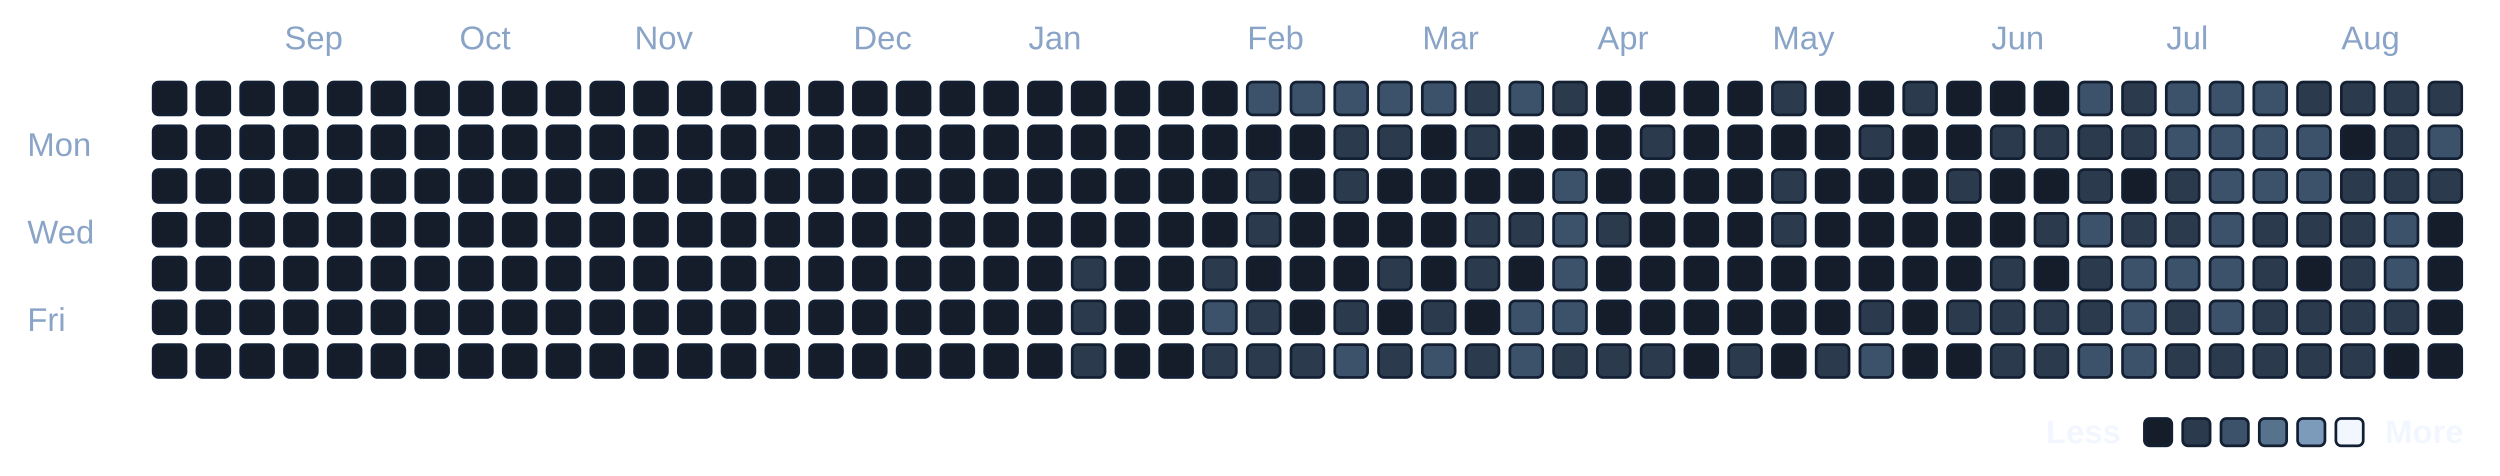
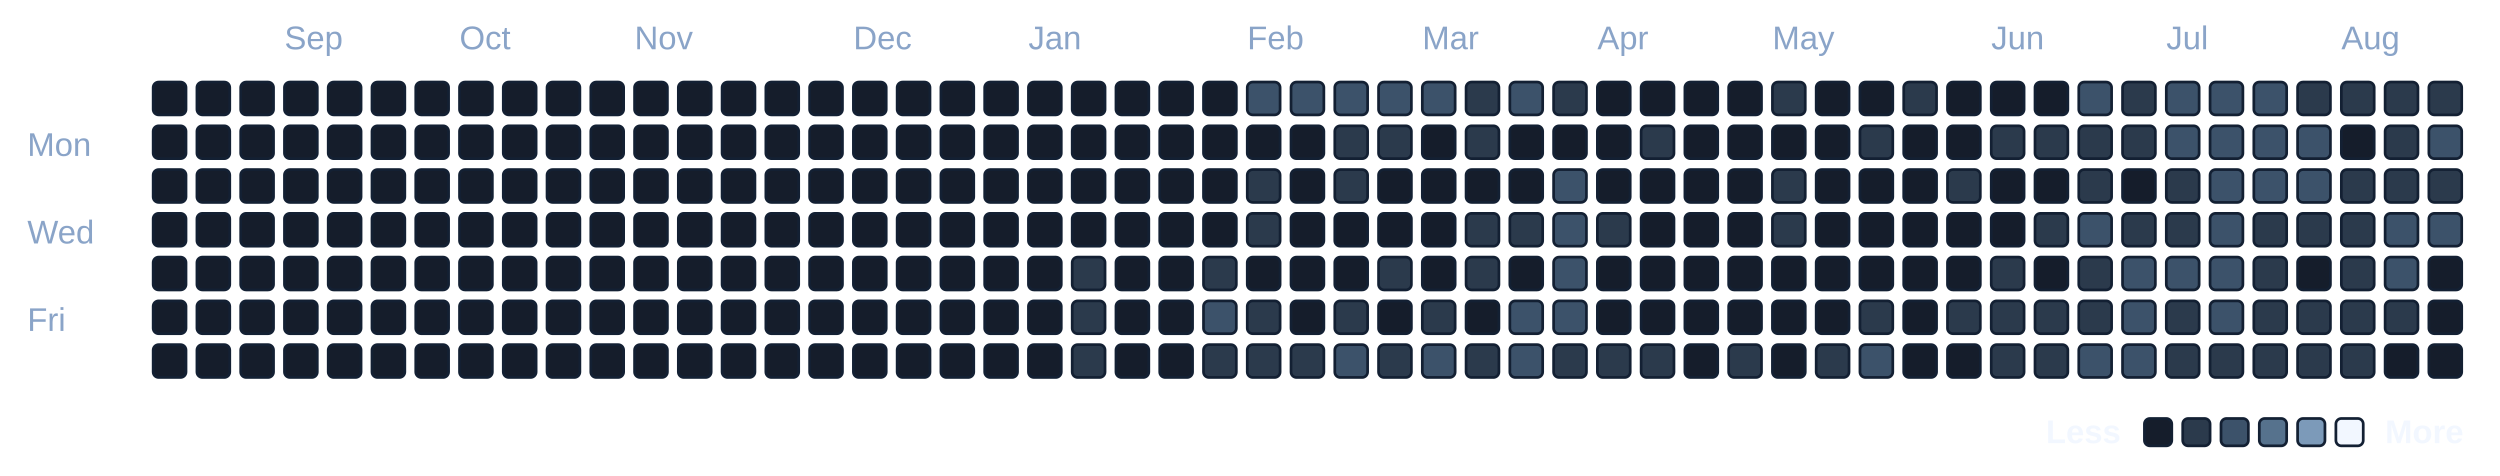
<svg xmlns="http://www.w3.org/2000/svg" baseProfile="tiny" height="174" version="1.2" width="914">
  <defs />
  <text fill="#8AA4C8" font-family="Segoe UI, Arial, sans-serif" font-size="12px" x="104" y="18">Sep</text>
  <text fill="#8AA4C8" font-family="Segoe UI, Arial, sans-serif" font-size="12px" x="168" y="18">Oct</text>
  <text fill="#8AA4C8" font-family="Segoe UI, Arial, sans-serif" font-size="12px" x="232" y="18">Nov</text>
  <text fill="#8AA4C8" font-family="Segoe UI, Arial, sans-serif" font-size="12px" x="312" y="18">Dec</text>
  <text fill="#8AA4C8" font-family="Segoe UI, Arial, sans-serif" font-size="12px" x="376" y="18">Jan</text>
  <text fill="#8AA4C8" font-family="Segoe UI, Arial, sans-serif" font-size="12px" x="456" y="18">Feb</text>
  <text fill="#8AA4C8" font-family="Segoe UI, Arial, sans-serif" font-size="12px" x="520" y="18">Mar</text>
  <text fill="#8AA4C8" font-family="Segoe UI, Arial, sans-serif" font-size="12px" x="584" y="18">Apr</text>
  <text fill="#8AA4C8" font-family="Segoe UI, Arial, sans-serif" font-size="12px" x="648" y="18">May</text>
  <text fill="#8AA4C8" font-family="Segoe UI, Arial, sans-serif" font-size="12px" x="728" y="18">Jun</text>
  <text fill="#8AA4C8" font-family="Segoe UI, Arial, sans-serif" font-size="12px" x="792" y="18">Jul</text>
  <text fill="#8AA4C8" font-family="Segoe UI, Arial, sans-serif" font-size="12px" x="856" y="18">Aug</text>
  <text fill="#8AA4C8" font-family="Segoe UI, Arial, sans-serif" font-size="12px" x="10" y="57">Mon</text>
  <text fill="#8AA4C8" font-family="Segoe UI, Arial, sans-serif" font-size="12px" x="10" y="89">Wed</text>
  <text fill="#8AA4C8" font-family="Segoe UI, Arial, sans-serif" font-size="12px" x="10" y="121">Fri</text>
  <rect fill="#151D2B" height="12" rx="2" ry="2" stroke="#132033" stroke-width="1" width="12" x="56" y="30" />
  <rect fill="#151D2B" height="12" rx="2" ry="2" stroke="#132033" stroke-width="1" width="12" x="56" y="46" />
  <rect fill="#151D2B" height="12" rx="2" ry="2" stroke="#132033" stroke-width="1" width="12" x="56" y="62" />
  <rect fill="#151D2B" height="12" rx="2" ry="2" stroke="#132033" stroke-width="1" width="12" x="56" y="78" />
  <rect fill="#151D2B" height="12" rx="2" ry="2" stroke="#132033" stroke-width="1" width="12" x="56" y="94" />
  <rect fill="#151D2B" height="12" rx="2" ry="2" stroke="#132033" stroke-width="1" width="12" x="56" y="110" />
  <rect fill="#151D2B" height="12" rx="2" ry="2" stroke="#132033" stroke-width="1" width="12" x="56" y="126" />
  <rect fill="#151D2B" height="12" rx="2" ry="2" stroke="#132033" stroke-width="1" width="12" x="72" y="30" />
  <rect fill="#151D2B" height="12" rx="2" ry="2" stroke="#132033" stroke-width="1" width="12" x="72" y="46" />
  <rect fill="#151D2B" height="12" rx="2" ry="2" stroke="#132033" stroke-width="1" width="12" x="72" y="62" />
  <rect fill="#151D2B" height="12" rx="2" ry="2" stroke="#132033" stroke-width="1" width="12" x="72" y="78" />
  <rect fill="#151D2B" height="12" rx="2" ry="2" stroke="#132033" stroke-width="1" width="12" x="72" y="94" />
  <rect fill="#151D2B" height="12" rx="2" ry="2" stroke="#132033" stroke-width="1" width="12" x="72" y="110" />
  <rect fill="#151D2B" height="12" rx="2" ry="2" stroke="#132033" stroke-width="1" width="12" x="72" y="126" />
  <rect fill="#151D2B" height="12" rx="2" ry="2" stroke="#132033" stroke-width="1" width="12" x="88" y="30" />
  <rect fill="#151D2B" height="12" rx="2" ry="2" stroke="#132033" stroke-width="1" width="12" x="88" y="46" />
  <rect fill="#151D2B" height="12" rx="2" ry="2" stroke="#132033" stroke-width="1" width="12" x="88" y="62" />
  <rect fill="#151D2B" height="12" rx="2" ry="2" stroke="#132033" stroke-width="1" width="12" x="88" y="78" />
  <rect fill="#151D2B" height="12" rx="2" ry="2" stroke="#132033" stroke-width="1" width="12" x="88" y="94" />
  <rect fill="#151D2B" height="12" rx="2" ry="2" stroke="#132033" stroke-width="1" width="12" x="88" y="110" />
  <rect fill="#151D2B" height="12" rx="2" ry="2" stroke="#132033" stroke-width="1" width="12" x="88" y="126" />
  <rect fill="#151D2B" height="12" rx="2" ry="2" stroke="#132033" stroke-width="1" width="12" x="104" y="30" />
  <rect fill="#151D2B" height="12" rx="2" ry="2" stroke="#132033" stroke-width="1" width="12" x="104" y="46" />
  <rect fill="#151D2B" height="12" rx="2" ry="2" stroke="#132033" stroke-width="1" width="12" x="104" y="62" />
  <rect fill="#151D2B" height="12" rx="2" ry="2" stroke="#132033" stroke-width="1" width="12" x="104" y="78" />
  <rect fill="#151D2B" height="12" rx="2" ry="2" stroke="#132033" stroke-width="1" width="12" x="104" y="94" />
  <rect fill="#151D2B" height="12" rx="2" ry="2" stroke="#132033" stroke-width="1" width="12" x="104" y="110" />
  <rect fill="#151D2B" height="12" rx="2" ry="2" stroke="#132033" stroke-width="1" width="12" x="104" y="126" />
  <rect fill="#151D2B" height="12" rx="2" ry="2" stroke="#132033" stroke-width="1" width="12" x="120" y="30" />
  <rect fill="#151D2B" height="12" rx="2" ry="2" stroke="#132033" stroke-width="1" width="12" x="120" y="46" />
  <rect fill="#151D2B" height="12" rx="2" ry="2" stroke="#132033" stroke-width="1" width="12" x="120" y="62" />
  <rect fill="#151D2B" height="12" rx="2" ry="2" stroke="#132033" stroke-width="1" width="12" x="120" y="78" />
  <rect fill="#151D2B" height="12" rx="2" ry="2" stroke="#132033" stroke-width="1" width="12" x="120" y="94" />
  <rect fill="#151D2B" height="12" rx="2" ry="2" stroke="#132033" stroke-width="1" width="12" x="120" y="110" />
  <rect fill="#151D2B" height="12" rx="2" ry="2" stroke="#132033" stroke-width="1" width="12" x="120" y="126" />
  <rect fill="#151D2B" height="12" rx="2" ry="2" stroke="#132033" stroke-width="1" width="12" x="136" y="30" />
  <rect fill="#151D2B" height="12" rx="2" ry="2" stroke="#132033" stroke-width="1" width="12" x="136" y="46" />
  <rect fill="#151D2B" height="12" rx="2" ry="2" stroke="#132033" stroke-width="1" width="12" x="136" y="62" />
  <rect fill="#151D2B" height="12" rx="2" ry="2" stroke="#132033" stroke-width="1" width="12" x="136" y="78" />
  <rect fill="#151D2B" height="12" rx="2" ry="2" stroke="#132033" stroke-width="1" width="12" x="136" y="94" />
  <rect fill="#151D2B" height="12" rx="2" ry="2" stroke="#132033" stroke-width="1" width="12" x="136" y="110" />
  <rect fill="#151D2B" height="12" rx="2" ry="2" stroke="#132033" stroke-width="1" width="12" x="136" y="126" />
  <rect fill="#151D2B" height="12" rx="2" ry="2" stroke="#132033" stroke-width="1" width="12" x="152" y="30" />
  <rect fill="#151D2B" height="12" rx="2" ry="2" stroke="#132033" stroke-width="1" width="12" x="152" y="46" />
  <rect fill="#151D2B" height="12" rx="2" ry="2" stroke="#132033" stroke-width="1" width="12" x="152" y="62" />
  <rect fill="#151D2B" height="12" rx="2" ry="2" stroke="#132033" stroke-width="1" width="12" x="152" y="78" />
  <rect fill="#151D2B" height="12" rx="2" ry="2" stroke="#132033" stroke-width="1" width="12" x="152" y="94" />
  <rect fill="#151D2B" height="12" rx="2" ry="2" stroke="#132033" stroke-width="1" width="12" x="152" y="110" />
  <rect fill="#151D2B" height="12" rx="2" ry="2" stroke="#132033" stroke-width="1" width="12" x="152" y="126" />
  <rect fill="#151D2B" height="12" rx="2" ry="2" stroke="#132033" stroke-width="1" width="12" x="168" y="30" />
  <rect fill="#151D2B" height="12" rx="2" ry="2" stroke="#132033" stroke-width="1" width="12" x="168" y="46" />
  <rect fill="#151D2B" height="12" rx="2" ry="2" stroke="#132033" stroke-width="1" width="12" x="168" y="62" />
  <rect fill="#151D2B" height="12" rx="2" ry="2" stroke="#132033" stroke-width="1" width="12" x="168" y="78" />
  <rect fill="#151D2B" height="12" rx="2" ry="2" stroke="#132033" stroke-width="1" width="12" x="168" y="94" />
  <rect fill="#151D2B" height="12" rx="2" ry="2" stroke="#132033" stroke-width="1" width="12" x="168" y="110" />
  <rect fill="#151D2B" height="12" rx="2" ry="2" stroke="#132033" stroke-width="1" width="12" x="168" y="126" />
  <rect fill="#151D2B" height="12" rx="2" ry="2" stroke="#132033" stroke-width="1" width="12" x="184" y="30" />
  <rect fill="#151D2B" height="12" rx="2" ry="2" stroke="#132033" stroke-width="1" width="12" x="184" y="46" />
  <rect fill="#151D2B" height="12" rx="2" ry="2" stroke="#132033" stroke-width="1" width="12" x="184" y="62" />
  <rect fill="#151D2B" height="12" rx="2" ry="2" stroke="#132033" stroke-width="1" width="12" x="184" y="78" />
  <rect fill="#151D2B" height="12" rx="2" ry="2" stroke="#132033" stroke-width="1" width="12" x="184" y="94" />
  <rect fill="#151D2B" height="12" rx="2" ry="2" stroke="#132033" stroke-width="1" width="12" x="184" y="110" />
  <rect fill="#151D2B" height="12" rx="2" ry="2" stroke="#132033" stroke-width="1" width="12" x="184" y="126" />
  <rect fill="#151D2B" height="12" rx="2" ry="2" stroke="#132033" stroke-width="1" width="12" x="200" y="30" />
  <rect fill="#151D2B" height="12" rx="2" ry="2" stroke="#132033" stroke-width="1" width="12" x="200" y="46" />
  <rect fill="#151D2B" height="12" rx="2" ry="2" stroke="#132033" stroke-width="1" width="12" x="200" y="62" />
  <rect fill="#151D2B" height="12" rx="2" ry="2" stroke="#132033" stroke-width="1" width="12" x="200" y="78" />
  <rect fill="#151D2B" height="12" rx="2" ry="2" stroke="#132033" stroke-width="1" width="12" x="200" y="94" />
  <rect fill="#151D2B" height="12" rx="2" ry="2" stroke="#132033" stroke-width="1" width="12" x="200" y="110" />
  <rect fill="#151D2B" height="12" rx="2" ry="2" stroke="#132033" stroke-width="1" width="12" x="200" y="126" />
  <rect fill="#151D2B" height="12" rx="2" ry="2" stroke="#132033" stroke-width="1" width="12" x="216" y="30" />
  <rect fill="#151D2B" height="12" rx="2" ry="2" stroke="#132033" stroke-width="1" width="12" x="216" y="46" />
  <rect fill="#151D2B" height="12" rx="2" ry="2" stroke="#132033" stroke-width="1" width="12" x="216" y="62" />
  <rect fill="#151D2B" height="12" rx="2" ry="2" stroke="#132033" stroke-width="1" width="12" x="216" y="78" />
  <rect fill="#151D2B" height="12" rx="2" ry="2" stroke="#132033" stroke-width="1" width="12" x="216" y="94" />
  <rect fill="#151D2B" height="12" rx="2" ry="2" stroke="#132033" stroke-width="1" width="12" x="216" y="110" />
  <rect fill="#151D2B" height="12" rx="2" ry="2" stroke="#132033" stroke-width="1" width="12" x="216" y="126" />
  <rect fill="#151D2B" height="12" rx="2" ry="2" stroke="#132033" stroke-width="1" width="12" x="232" y="30" />
  <rect fill="#151D2B" height="12" rx="2" ry="2" stroke="#132033" stroke-width="1" width="12" x="232" y="46" />
  <rect fill="#151D2B" height="12" rx="2" ry="2" stroke="#132033" stroke-width="1" width="12" x="232" y="62" />
  <rect fill="#151D2B" height="12" rx="2" ry="2" stroke="#132033" stroke-width="1" width="12" x="232" y="78" />
  <rect fill="#151D2B" height="12" rx="2" ry="2" stroke="#132033" stroke-width="1" width="12" x="232" y="94" />
  <rect fill="#151D2B" height="12" rx="2" ry="2" stroke="#132033" stroke-width="1" width="12" x="232" y="110" />
  <rect fill="#151D2B" height="12" rx="2" ry="2" stroke="#132033" stroke-width="1" width="12" x="232" y="126" />
  <rect fill="#151D2B" height="12" rx="2" ry="2" stroke="#132033" stroke-width="1" width="12" x="248" y="30" />
  <rect fill="#151D2B" height="12" rx="2" ry="2" stroke="#132033" stroke-width="1" width="12" x="248" y="46" />
  <rect fill="#151D2B" height="12" rx="2" ry="2" stroke="#132033" stroke-width="1" width="12" x="248" y="62" />
  <rect fill="#151D2B" height="12" rx="2" ry="2" stroke="#132033" stroke-width="1" width="12" x="248" y="78" />
  <rect fill="#151D2B" height="12" rx="2" ry="2" stroke="#132033" stroke-width="1" width="12" x="248" y="94" />
  <rect fill="#151D2B" height="12" rx="2" ry="2" stroke="#132033" stroke-width="1" width="12" x="248" y="110" />
  <rect fill="#151D2B" height="12" rx="2" ry="2" stroke="#132033" stroke-width="1" width="12" x="248" y="126" />
  <rect fill="#151D2B" height="12" rx="2" ry="2" stroke="#132033" stroke-width="1" width="12" x="264" y="30" />
  <rect fill="#151D2B" height="12" rx="2" ry="2" stroke="#132033" stroke-width="1" width="12" x="264" y="46" />
  <rect fill="#151D2B" height="12" rx="2" ry="2" stroke="#132033" stroke-width="1" width="12" x="264" y="62" />
  <rect fill="#151D2B" height="12" rx="2" ry="2" stroke="#132033" stroke-width="1" width="12" x="264" y="78" />
  <rect fill="#151D2B" height="12" rx="2" ry="2" stroke="#132033" stroke-width="1" width="12" x="264" y="94" />
  <rect fill="#151D2B" height="12" rx="2" ry="2" stroke="#132033" stroke-width="1" width="12" x="264" y="110" />
  <rect fill="#151D2B" height="12" rx="2" ry="2" stroke="#132033" stroke-width="1" width="12" x="264" y="126" />
  <rect fill="#151D2B" height="12" rx="2" ry="2" stroke="#132033" stroke-width="1" width="12" x="280" y="30" />
  <rect fill="#151D2B" height="12" rx="2" ry="2" stroke="#132033" stroke-width="1" width="12" x="280" y="46" />
  <rect fill="#151D2B" height="12" rx="2" ry="2" stroke="#132033" stroke-width="1" width="12" x="280" y="62" />
  <rect fill="#151D2B" height="12" rx="2" ry="2" stroke="#132033" stroke-width="1" width="12" x="280" y="78" />
  <rect fill="#151D2B" height="12" rx="2" ry="2" stroke="#132033" stroke-width="1" width="12" x="280" y="94" />
  <rect fill="#151D2B" height="12" rx="2" ry="2" stroke="#132033" stroke-width="1" width="12" x="280" y="110" />
  <rect fill="#151D2B" height="12" rx="2" ry="2" stroke="#132033" stroke-width="1" width="12" x="280" y="126" />
  <rect fill="#151D2B" height="12" rx="2" ry="2" stroke="#132033" stroke-width="1" width="12" x="296" y="30" />
  <rect fill="#151D2B" height="12" rx="2" ry="2" stroke="#132033" stroke-width="1" width="12" x="296" y="46" />
  <rect fill="#151D2B" height="12" rx="2" ry="2" stroke="#132033" stroke-width="1" width="12" x="296" y="62" />
  <rect fill="#151D2B" height="12" rx="2" ry="2" stroke="#132033" stroke-width="1" width="12" x="296" y="78" />
  <rect fill="#151D2B" height="12" rx="2" ry="2" stroke="#132033" stroke-width="1" width="12" x="296" y="94" />
  <rect fill="#151D2B" height="12" rx="2" ry="2" stroke="#132033" stroke-width="1" width="12" x="296" y="110" />
  <rect fill="#151D2B" height="12" rx="2" ry="2" stroke="#132033" stroke-width="1" width="12" x="296" y="126" />
  <rect fill="#151D2B" height="12" rx="2" ry="2" stroke="#132033" stroke-width="1" width="12" x="312" y="30" />
  <rect fill="#151D2B" height="12" rx="2" ry="2" stroke="#132033" stroke-width="1" width="12" x="312" y="46" />
  <rect fill="#151D2B" height="12" rx="2" ry="2" stroke="#132033" stroke-width="1" width="12" x="312" y="62" />
  <rect fill="#151D2B" height="12" rx="2" ry="2" stroke="#132033" stroke-width="1" width="12" x="312" y="78" />
  <rect fill="#151D2B" height="12" rx="2" ry="2" stroke="#132033" stroke-width="1" width="12" x="312" y="94" />
  <rect fill="#151D2B" height="12" rx="2" ry="2" stroke="#132033" stroke-width="1" width="12" x="312" y="110" />
  <rect fill="#151D2B" height="12" rx="2" ry="2" stroke="#132033" stroke-width="1" width="12" x="312" y="126" />
  <rect fill="#151D2B" height="12" rx="2" ry="2" stroke="#132033" stroke-width="1" width="12" x="328" y="30" />
  <rect fill="#151D2B" height="12" rx="2" ry="2" stroke="#132033" stroke-width="1" width="12" x="328" y="46" />
  <rect fill="#151D2B" height="12" rx="2" ry="2" stroke="#132033" stroke-width="1" width="12" x="328" y="62" />
  <rect fill="#151D2B" height="12" rx="2" ry="2" stroke="#132033" stroke-width="1" width="12" x="328" y="78" />
  <rect fill="#151D2B" height="12" rx="2" ry="2" stroke="#132033" stroke-width="1" width="12" x="328" y="94" />
  <rect fill="#151D2B" height="12" rx="2" ry="2" stroke="#132033" stroke-width="1" width="12" x="328" y="110" />
  <rect fill="#151D2B" height="12" rx="2" ry="2" stroke="#132033" stroke-width="1" width="12" x="328" y="126" />
  <rect fill="#151D2B" height="12" rx="2" ry="2" stroke="#132033" stroke-width="1" width="12" x="344" y="30" />
  <rect fill="#151D2B" height="12" rx="2" ry="2" stroke="#132033" stroke-width="1" width="12" x="344" y="46" />
  <rect fill="#151D2B" height="12" rx="2" ry="2" stroke="#132033" stroke-width="1" width="12" x="344" y="62" />
  <rect fill="#151D2B" height="12" rx="2" ry="2" stroke="#132033" stroke-width="1" width="12" x="344" y="78" />
  <rect fill="#151D2B" height="12" rx="2" ry="2" stroke="#132033" stroke-width="1" width="12" x="344" y="94" />
  <rect fill="#151D2B" height="12" rx="2" ry="2" stroke="#132033" stroke-width="1" width="12" x="344" y="110" />
  <rect fill="#151D2B" height="12" rx="2" ry="2" stroke="#132033" stroke-width="1" width="12" x="344" y="126" />
  <rect fill="#151D2B" height="12" rx="2" ry="2" stroke="#132033" stroke-width="1" width="12" x="360" y="30" />
  <rect fill="#151D2B" height="12" rx="2" ry="2" stroke="#132033" stroke-width="1" width="12" x="360" y="46" />
  <rect fill="#151D2B" height="12" rx="2" ry="2" stroke="#132033" stroke-width="1" width="12" x="360" y="62" />
  <rect fill="#151D2B" height="12" rx="2" ry="2" stroke="#132033" stroke-width="1" width="12" x="360" y="78" />
  <rect fill="#151D2B" height="12" rx="2" ry="2" stroke="#132033" stroke-width="1" width="12" x="360" y="94" />
  <rect fill="#151D2B" height="12" rx="2" ry="2" stroke="#132033" stroke-width="1" width="12" x="360" y="110" />
  <rect fill="#151D2B" height="12" rx="2" ry="2" stroke="#132033" stroke-width="1" width="12" x="360" y="126" />
  <rect fill="#151D2B" height="12" rx="2" ry="2" stroke="#132033" stroke-width="1" width="12" x="376" y="30" />
  <rect fill="#151D2B" height="12" rx="2" ry="2" stroke="#132033" stroke-width="1" width="12" x="376" y="46" />
  <rect fill="#151D2B" height="12" rx="2" ry="2" stroke="#132033" stroke-width="1" width="12" x="376" y="62" />
  <rect fill="#151D2B" height="12" rx="2" ry="2" stroke="#132033" stroke-width="1" width="12" x="376" y="78" />
  <rect fill="#151D2B" height="12" rx="2" ry="2" stroke="#132033" stroke-width="1" width="12" x="376" y="94" />
  <rect fill="#151D2B" height="12" rx="2" ry="2" stroke="#132033" stroke-width="1" width="12" x="376" y="110" />
  <rect fill="#151D2B" height="12" rx="2" ry="2" stroke="#132033" stroke-width="1" width="12" x="376" y="126" />
  <rect fill="#151D2B" height="12" rx="2" ry="2" stroke="#132033" stroke-width="1" width="12" x="392" y="30" />
  <rect fill="#151D2B" height="12" rx="2" ry="2" stroke="#132033" stroke-width="1" width="12" x="392" y="46" />
  <rect fill="#151D2B" height="12" rx="2" ry="2" stroke="#132033" stroke-width="1" width="12" x="392" y="62" />
  <rect fill="#151D2B" height="12" rx="2" ry="2" stroke="#132033" stroke-width="1" width="12" x="392" y="78" />
  <rect fill="#2B3A4C" height="12" rx="2" ry="2" stroke="#132033" stroke-width="1" width="12" x="392" y="94" />
  <rect fill="#2B3A4C" height="12" rx="2" ry="2" stroke="#132033" stroke-width="1" width="12" x="392" y="110" />
  <rect fill="#2B3A4C" height="12" rx="2" ry="2" stroke="#132033" stroke-width="1" width="12" x="392" y="126" />
  <rect fill="#151D2B" height="12" rx="2" ry="2" stroke="#132033" stroke-width="1" width="12" x="408" y="30" />
  <rect fill="#151D2B" height="12" rx="2" ry="2" stroke="#132033" stroke-width="1" width="12" x="408" y="46" />
  <rect fill="#151D2B" height="12" rx="2" ry="2" stroke="#132033" stroke-width="1" width="12" x="408" y="62" />
  <rect fill="#151D2B" height="12" rx="2" ry="2" stroke="#132033" stroke-width="1" width="12" x="408" y="78" />
  <rect fill="#151D2B" height="12" rx="2" ry="2" stroke="#132033" stroke-width="1" width="12" x="408" y="94" />
  <rect fill="#151D2B" height="12" rx="2" ry="2" stroke="#132033" stroke-width="1" width="12" x="408" y="110" />
  <rect fill="#151D2B" height="12" rx="2" ry="2" stroke="#132033" stroke-width="1" width="12" x="408" y="126" />
  <rect fill="#151D2B" height="12" rx="2" ry="2" stroke="#132033" stroke-width="1" width="12" x="424" y="30" />
  <rect fill="#151D2B" height="12" rx="2" ry="2" stroke="#132033" stroke-width="1" width="12" x="424" y="46" />
  <rect fill="#151D2B" height="12" rx="2" ry="2" stroke="#132033" stroke-width="1" width="12" x="424" y="62" />
  <rect fill="#151D2B" height="12" rx="2" ry="2" stroke="#132033" stroke-width="1" width="12" x="424" y="78" />
  <rect fill="#151D2B" height="12" rx="2" ry="2" stroke="#132033" stroke-width="1" width="12" x="424" y="94" />
  <rect fill="#151D2B" height="12" rx="2" ry="2" stroke="#132033" stroke-width="1" width="12" x="424" y="110" />
  <rect fill="#151D2B" height="12" rx="2" ry="2" stroke="#132033" stroke-width="1" width="12" x="424" y="126" />
  <rect fill="#151D2B" height="12" rx="2" ry="2" stroke="#132033" stroke-width="1" width="12" x="440" y="30" />
  <rect fill="#151D2B" height="12" rx="2" ry="2" stroke="#132033" stroke-width="1" width="12" x="440" y="46" />
  <rect fill="#151D2B" height="12" rx="2" ry="2" stroke="#132033" stroke-width="1" width="12" x="440" y="62" />
  <rect fill="#151D2B" height="12" rx="2" ry="2" stroke="#132033" stroke-width="1" width="12" x="440" y="78" />
  <rect fill="#2B3A4C" height="12" rx="2" ry="2" stroke="#132033" stroke-width="1" width="12" x="440" y="94" />
  <rect fill="#3C526A" height="12" rx="2" ry="2" stroke="#132033" stroke-width="1" width="12" x="440" y="110" />
  <rect fill="#2B3A4C" height="12" rx="2" ry="2" stroke="#132033" stroke-width="1" width="12" x="440" y="126" />
  <rect fill="#3C526A" height="12" rx="2" ry="2" stroke="#132033" stroke-width="1" width="12" x="456" y="30" />
  <rect fill="#151D2B" height="12" rx="2" ry="2" stroke="#132033" stroke-width="1" width="12" x="456" y="46" />
  <rect fill="#2B3A4C" height="12" rx="2" ry="2" stroke="#132033" stroke-width="1" width="12" x="456" y="62" />
  <rect fill="#2B3A4C" height="12" rx="2" ry="2" stroke="#132033" stroke-width="1" width="12" x="456" y="78" />
  <rect fill="#151D2B" height="12" rx="2" ry="2" stroke="#132033" stroke-width="1" width="12" x="456" y="94" />
  <rect fill="#2B3A4C" height="12" rx="2" ry="2" stroke="#132033" stroke-width="1" width="12" x="456" y="110" />
  <rect fill="#2B3A4C" height="12" rx="2" ry="2" stroke="#132033" stroke-width="1" width="12" x="456" y="126" />
  <rect fill="#3C526A" height="12" rx="2" ry="2" stroke="#132033" stroke-width="1" width="12" x="472" y="30" />
  <rect fill="#151D2B" height="12" rx="2" ry="2" stroke="#132033" stroke-width="1" width="12" x="472" y="46" />
  <rect fill="#151D2B" height="12" rx="2" ry="2" stroke="#132033" stroke-width="1" width="12" x="472" y="62" />
  <rect fill="#151D2B" height="12" rx="2" ry="2" stroke="#132033" stroke-width="1" width="12" x="472" y="78" />
  <rect fill="#151D2B" height="12" rx="2" ry="2" stroke="#132033" stroke-width="1" width="12" x="472" y="94" />
  <rect fill="#151D2B" height="12" rx="2" ry="2" stroke="#132033" stroke-width="1" width="12" x="472" y="110" />
  <rect fill="#2B3A4C" height="12" rx="2" ry="2" stroke="#132033" stroke-width="1" width="12" x="472" y="126" />
  <rect fill="#3C526A" height="12" rx="2" ry="2" stroke="#132033" stroke-width="1" width="12" x="488" y="30" />
  <rect fill="#2B3A4C" height="12" rx="2" ry="2" stroke="#132033" stroke-width="1" width="12" x="488" y="46" />
  <rect fill="#2B3A4C" height="12" rx="2" ry="2" stroke="#132033" stroke-width="1" width="12" x="488" y="62" />
  <rect fill="#151D2B" height="12" rx="2" ry="2" stroke="#132033" stroke-width="1" width="12" x="488" y="78" />
  <rect fill="#151D2B" height="12" rx="2" ry="2" stroke="#132033" stroke-width="1" width="12" x="488" y="94" />
  <rect fill="#2B3A4C" height="12" rx="2" ry="2" stroke="#132033" stroke-width="1" width="12" x="488" y="110" />
  <rect fill="#3C526A" height="12" rx="2" ry="2" stroke="#132033" stroke-width="1" width="12" x="488" y="126" />
  <rect fill="#3C526A" height="12" rx="2" ry="2" stroke="#132033" stroke-width="1" width="12" x="504" y="30" />
  <rect fill="#2B3A4C" height="12" rx="2" ry="2" stroke="#132033" stroke-width="1" width="12" x="504" y="46" />
  <rect fill="#151D2B" height="12" rx="2" ry="2" stroke="#132033" stroke-width="1" width="12" x="504" y="62" />
  <rect fill="#151D2B" height="12" rx="2" ry="2" stroke="#132033" stroke-width="1" width="12" x="504" y="78" />
  <rect fill="#2B3A4C" height="12" rx="2" ry="2" stroke="#132033" stroke-width="1" width="12" x="504" y="94" />
  <rect fill="#151D2B" height="12" rx="2" ry="2" stroke="#132033" stroke-width="1" width="12" x="504" y="110" />
  <rect fill="#2B3A4C" height="12" rx="2" ry="2" stroke="#132033" stroke-width="1" width="12" x="504" y="126" />
  <rect fill="#3C526A" height="12" rx="2" ry="2" stroke="#132033" stroke-width="1" width="12" x="520" y="30" />
  <rect fill="#151D2B" height="12" rx="2" ry="2" stroke="#132033" stroke-width="1" width="12" x="520" y="46" />
  <rect fill="#151D2B" height="12" rx="2" ry="2" stroke="#132033" stroke-width="1" width="12" x="520" y="62" />
  <rect fill="#151D2B" height="12" rx="2" ry="2" stroke="#132033" stroke-width="1" width="12" x="520" y="78" />
  <rect fill="#151D2B" height="12" rx="2" ry="2" stroke="#132033" stroke-width="1" width="12" x="520" y="94" />
  <rect fill="#2B3A4C" height="12" rx="2" ry="2" stroke="#132033" stroke-width="1" width="12" x="520" y="110" />
  <rect fill="#3C526A" height="12" rx="2" ry="2" stroke="#132033" stroke-width="1" width="12" x="520" y="126" />
  <rect fill="#2B3A4C" height="12" rx="2" ry="2" stroke="#132033" stroke-width="1" width="12" x="536" y="30" />
  <rect fill="#2B3A4C" height="12" rx="2" ry="2" stroke="#132033" stroke-width="1" width="12" x="536" y="46" />
  <rect fill="#151D2B" height="12" rx="2" ry="2" stroke="#132033" stroke-width="1" width="12" x="536" y="62" />
  <rect fill="#2B3A4C" height="12" rx="2" ry="2" stroke="#132033" stroke-width="1" width="12" x="536" y="78" />
  <rect fill="#2B3A4C" height="12" rx="2" ry="2" stroke="#132033" stroke-width="1" width="12" x="536" y="94" />
  <rect fill="#151D2B" height="12" rx="2" ry="2" stroke="#132033" stroke-width="1" width="12" x="536" y="110" />
  <rect fill="#2B3A4C" height="12" rx="2" ry="2" stroke="#132033" stroke-width="1" width="12" x="536" y="126" />
  <rect fill="#3C526A" height="12" rx="2" ry="2" stroke="#132033" stroke-width="1" width="12" x="552" y="30" />
  <rect fill="#151D2B" height="12" rx="2" ry="2" stroke="#132033" stroke-width="1" width="12" x="552" y="46" />
  <rect fill="#151D2B" height="12" rx="2" ry="2" stroke="#132033" stroke-width="1" width="12" x="552" y="62" />
  <rect fill="#2B3A4C" height="12" rx="2" ry="2" stroke="#132033" stroke-width="1" width="12" x="552" y="78" />
  <rect fill="#151D2B" height="12" rx="2" ry="2" stroke="#132033" stroke-width="1" width="12" x="552" y="94" />
  <rect fill="#3C526A" height="12" rx="2" ry="2" stroke="#132033" stroke-width="1" width="12" x="552" y="110" />
  <rect fill="#3C526A" height="12" rx="2" ry="2" stroke="#132033" stroke-width="1" width="12" x="552" y="126" />
  <rect fill="#2B3A4C" height="12" rx="2" ry="2" stroke="#132033" stroke-width="1" width="12" x="568" y="30" />
  <rect fill="#151D2B" height="12" rx="2" ry="2" stroke="#132033" stroke-width="1" width="12" x="568" y="46" />
  <rect fill="#3C526A" height="12" rx="2" ry="2" stroke="#132033" stroke-width="1" width="12" x="568" y="62" />
  <rect fill="#3C526A" height="12" rx="2" ry="2" stroke="#132033" stroke-width="1" width="12" x="568" y="78" />
  <rect fill="#3C526A" height="12" rx="2" ry="2" stroke="#132033" stroke-width="1" width="12" x="568" y="94" />
  <rect fill="#3C526A" height="12" rx="2" ry="2" stroke="#132033" stroke-width="1" width="12" x="568" y="110" />
  <rect fill="#2B3A4C" height="12" rx="2" ry="2" stroke="#132033" stroke-width="1" width="12" x="568" y="126" />
  <rect fill="#151D2B" height="12" rx="2" ry="2" stroke="#132033" stroke-width="1" width="12" x="584" y="30" />
  <rect fill="#151D2B" height="12" rx="2" ry="2" stroke="#132033" stroke-width="1" width="12" x="584" y="46" />
  <rect fill="#151D2B" height="12" rx="2" ry="2" stroke="#132033" stroke-width="1" width="12" x="584" y="62" />
  <rect fill="#2B3A4C" height="12" rx="2" ry="2" stroke="#132033" stroke-width="1" width="12" x="584" y="78" />
  <rect fill="#151D2B" height="12" rx="2" ry="2" stroke="#132033" stroke-width="1" width="12" x="584" y="94" />
  <rect fill="#151D2B" height="12" rx="2" ry="2" stroke="#132033" stroke-width="1" width="12" x="584" y="110" />
  <rect fill="#2B3A4C" height="12" rx="2" ry="2" stroke="#132033" stroke-width="1" width="12" x="584" y="126" />
  <rect fill="#151D2B" height="12" rx="2" ry="2" stroke="#132033" stroke-width="1" width="12" x="600" y="30" />
  <rect fill="#2B3A4C" height="12" rx="2" ry="2" stroke="#132033" stroke-width="1" width="12" x="600" y="46" />
  <rect fill="#151D2B" height="12" rx="2" ry="2" stroke="#132033" stroke-width="1" width="12" x="600" y="62" />
  <rect fill="#151D2B" height="12" rx="2" ry="2" stroke="#132033" stroke-width="1" width="12" x="600" y="78" />
  <rect fill="#151D2B" height="12" rx="2" ry="2" stroke="#132033" stroke-width="1" width="12" x="600" y="94" />
  <rect fill="#151D2B" height="12" rx="2" ry="2" stroke="#132033" stroke-width="1" width="12" x="600" y="110" />
  <rect fill="#2B3A4C" height="12" rx="2" ry="2" stroke="#132033" stroke-width="1" width="12" x="600" y="126" />
  <rect fill="#151D2B" height="12" rx="2" ry="2" stroke="#132033" stroke-width="1" width="12" x="616" y="30" />
  <rect fill="#151D2B" height="12" rx="2" ry="2" stroke="#132033" stroke-width="1" width="12" x="616" y="46" />
  <rect fill="#151D2B" height="12" rx="2" ry="2" stroke="#132033" stroke-width="1" width="12" x="616" y="62" />
  <rect fill="#151D2B" height="12" rx="2" ry="2" stroke="#132033" stroke-width="1" width="12" x="616" y="78" />
  <rect fill="#151D2B" height="12" rx="2" ry="2" stroke="#132033" stroke-width="1" width="12" x="616" y="94" />
  <rect fill="#151D2B" height="12" rx="2" ry="2" stroke="#132033" stroke-width="1" width="12" x="616" y="110" />
  <rect fill="#151D2B" height="12" rx="2" ry="2" stroke="#132033" stroke-width="1" width="12" x="616" y="126" />
  <rect fill="#151D2B" height="12" rx="2" ry="2" stroke="#132033" stroke-width="1" width="12" x="632" y="30" />
  <rect fill="#151D2B" height="12" rx="2" ry="2" stroke="#132033" stroke-width="1" width="12" x="632" y="46" />
  <rect fill="#151D2B" height="12" rx="2" ry="2" stroke="#132033" stroke-width="1" width="12" x="632" y="62" />
  <rect fill="#151D2B" height="12" rx="2" ry="2" stroke="#132033" stroke-width="1" width="12" x="632" y="78" />
  <rect fill="#151D2B" height="12" rx="2" ry="2" stroke="#132033" stroke-width="1" width="12" x="632" y="94" />
  <rect fill="#151D2B" height="12" rx="2" ry="2" stroke="#132033" stroke-width="1" width="12" x="632" y="110" />
  <rect fill="#2B3A4C" height="12" rx="2" ry="2" stroke="#132033" stroke-width="1" width="12" x="632" y="126" />
  <rect fill="#2B3A4C" height="12" rx="2" ry="2" stroke="#132033" stroke-width="1" width="12" x="648" y="30" />
  <rect fill="#151D2B" height="12" rx="2" ry="2" stroke="#132033" stroke-width="1" width="12" x="648" y="46" />
  <rect fill="#2B3A4C" height="12" rx="2" ry="2" stroke="#132033" stroke-width="1" width="12" x="648" y="62" />
  <rect fill="#2B3A4C" height="12" rx="2" ry="2" stroke="#132033" stroke-width="1" width="12" x="648" y="78" />
  <rect fill="#151D2B" height="12" rx="2" ry="2" stroke="#132033" stroke-width="1" width="12" x="648" y="94" />
  <rect fill="#151D2B" height="12" rx="2" ry="2" stroke="#132033" stroke-width="1" width="12" x="648" y="110" />
  <rect fill="#151D2B" height="12" rx="2" ry="2" stroke="#132033" stroke-width="1" width="12" x="648" y="126" />
  <rect fill="#151D2B" height="12" rx="2" ry="2" stroke="#132033" stroke-width="1" width="12" x="664" y="30" />
  <rect fill="#151D2B" height="12" rx="2" ry="2" stroke="#132033" stroke-width="1" width="12" x="664" y="46" />
  <rect fill="#151D2B" height="12" rx="2" ry="2" stroke="#132033" stroke-width="1" width="12" x="664" y="62" />
  <rect fill="#151D2B" height="12" rx="2" ry="2" stroke="#132033" stroke-width="1" width="12" x="664" y="78" />
  <rect fill="#151D2B" height="12" rx="2" ry="2" stroke="#132033" stroke-width="1" width="12" x="664" y="94" />
  <rect fill="#151D2B" height="12" rx="2" ry="2" stroke="#132033" stroke-width="1" width="12" x="664" y="110" />
  <rect fill="#2B3A4C" height="12" rx="2" ry="2" stroke="#132033" stroke-width="1" width="12" x="664" y="126" />
  <rect fill="#151D2B" height="12" rx="2" ry="2" stroke="#132033" stroke-width="1" width="12" x="680" y="30" />
  <rect fill="#2B3A4C" height="12" rx="2" ry="2" stroke="#132033" stroke-width="1" width="12" x="680" y="46" />
  <rect fill="#151D2B" height="12" rx="2" ry="2" stroke="#132033" stroke-width="1" width="12" x="680" y="62" />
  <rect fill="#151D2B" height="12" rx="2" ry="2" stroke="#132033" stroke-width="1" width="12" x="680" y="78" />
  <rect fill="#151D2B" height="12" rx="2" ry="2" stroke="#132033" stroke-width="1" width="12" x="680" y="94" />
  <rect fill="#2B3A4C" height="12" rx="2" ry="2" stroke="#132033" stroke-width="1" width="12" x="680" y="110" />
  <rect fill="#3C526A" height="12" rx="2" ry="2" stroke="#132033" stroke-width="1" width="12" x="680" y="126" />
  <rect fill="#2B3A4C" height="12" rx="2" ry="2" stroke="#132033" stroke-width="1" width="12" x="696" y="30" />
  <rect fill="#151D2B" height="12" rx="2" ry="2" stroke="#132033" stroke-width="1" width="12" x="696" y="46" />
  <rect fill="#151D2B" height="12" rx="2" ry="2" stroke="#132033" stroke-width="1" width="12" x="696" y="62" />
  <rect fill="#151D2B" height="12" rx="2" ry="2" stroke="#132033" stroke-width="1" width="12" x="696" y="78" />
  <rect fill="#151D2B" height="12" rx="2" ry="2" stroke="#132033" stroke-width="1" width="12" x="696" y="94" />
  <rect fill="#151D2B" height="12" rx="2" ry="2" stroke="#132033" stroke-width="1" width="12" x="696" y="110" />
  <rect fill="#151D2B" height="12" rx="2" ry="2" stroke="#132033" stroke-width="1" width="12" x="696" y="126" />
  <rect fill="#151D2B" height="12" rx="2" ry="2" stroke="#132033" stroke-width="1" width="12" x="712" y="30" />
  <rect fill="#151D2B" height="12" rx="2" ry="2" stroke="#132033" stroke-width="1" width="12" x="712" y="46" />
  <rect fill="#2B3A4C" height="12" rx="2" ry="2" stroke="#132033" stroke-width="1" width="12" x="712" y="62" />
  <rect fill="#151D2B" height="12" rx="2" ry="2" stroke="#132033" stroke-width="1" width="12" x="712" y="78" />
  <rect fill="#151D2B" height="12" rx="2" ry="2" stroke="#132033" stroke-width="1" width="12" x="712" y="94" />
  <rect fill="#2B3A4C" height="12" rx="2" ry="2" stroke="#132033" stroke-width="1" width="12" x="712" y="110" />
  <rect fill="#151D2B" height="12" rx="2" ry="2" stroke="#132033" stroke-width="1" width="12" x="712" y="126" />
  <rect fill="#151D2B" height="12" rx="2" ry="2" stroke="#132033" stroke-width="1" width="12" x="728" y="30" />
  <rect fill="#2B3A4C" height="12" rx="2" ry="2" stroke="#132033" stroke-width="1" width="12" x="728" y="46" />
  <rect fill="#151D2B" height="12" rx="2" ry="2" stroke="#132033" stroke-width="1" width="12" x="728" y="62" />
  <rect fill="#151D2B" height="12" rx="2" ry="2" stroke="#132033" stroke-width="1" width="12" x="728" y="78" />
  <rect fill="#2B3A4C" height="12" rx="2" ry="2" stroke="#132033" stroke-width="1" width="12" x="728" y="94" />
  <rect fill="#2B3A4C" height="12" rx="2" ry="2" stroke="#132033" stroke-width="1" width="12" x="728" y="110" />
  <rect fill="#2B3A4C" height="12" rx="2" ry="2" stroke="#132033" stroke-width="1" width="12" x="728" y="126" />
  <rect fill="#151D2B" height="12" rx="2" ry="2" stroke="#132033" stroke-width="1" width="12" x="744" y="30" />
  <rect fill="#2B3A4C" height="12" rx="2" ry="2" stroke="#132033" stroke-width="1" width="12" x="744" y="46" />
  <rect fill="#151D2B" height="12" rx="2" ry="2" stroke="#132033" stroke-width="1" width="12" x="744" y="62" />
  <rect fill="#2B3A4C" height="12" rx="2" ry="2" stroke="#132033" stroke-width="1" width="12" x="744" y="78" />
  <rect fill="#151D2B" height="12" rx="2" ry="2" stroke="#132033" stroke-width="1" width="12" x="744" y="94" />
  <rect fill="#2B3A4C" height="12" rx="2" ry="2" stroke="#132033" stroke-width="1" width="12" x="744" y="110" />
  <rect fill="#2B3A4C" height="12" rx="2" ry="2" stroke="#132033" stroke-width="1" width="12" x="744" y="126" />
  <rect fill="#3C526A" height="12" rx="2" ry="2" stroke="#132033" stroke-width="1" width="12" x="760" y="30" />
  <rect fill="#2B3A4C" height="12" rx="2" ry="2" stroke="#132033" stroke-width="1" width="12" x="760" y="46" />
  <rect fill="#2B3A4C" height="12" rx="2" ry="2" stroke="#132033" stroke-width="1" width="12" x="760" y="62" />
  <rect fill="#3C526A" height="12" rx="2" ry="2" stroke="#132033" stroke-width="1" width="12" x="760" y="78" />
  <rect fill="#2B3A4C" height="12" rx="2" ry="2" stroke="#132033" stroke-width="1" width="12" x="760" y="94" />
  <rect fill="#2B3A4C" height="12" rx="2" ry="2" stroke="#132033" stroke-width="1" width="12" x="760" y="110" />
  <rect fill="#3C526A" height="12" rx="2" ry="2" stroke="#132033" stroke-width="1" width="12" x="760" y="126" />
  <rect fill="#2B3A4C" height="12" rx="2" ry="2" stroke="#132033" stroke-width="1" width="12" x="776" y="30" />
  <rect fill="#2B3A4C" height="12" rx="2" ry="2" stroke="#132033" stroke-width="1" width="12" x="776" y="46" />
  <rect fill="#151D2B" height="12" rx="2" ry="2" stroke="#132033" stroke-width="1" width="12" x="776" y="62" />
  <rect fill="#2B3A4C" height="12" rx="2" ry="2" stroke="#132033" stroke-width="1" width="12" x="776" y="78" />
  <rect fill="#3C526A" height="12" rx="2" ry="2" stroke="#132033" stroke-width="1" width="12" x="776" y="94" />
  <rect fill="#3C526A" height="12" rx="2" ry="2" stroke="#132033" stroke-width="1" width="12" x="776" y="110" />
  <rect fill="#3C526A" height="12" rx="2" ry="2" stroke="#132033" stroke-width="1" width="12" x="776" y="126" />
  <rect fill="#3C526A" height="12" rx="2" ry="2" stroke="#132033" stroke-width="1" width="12" x="792" y="30" />
  <rect fill="#3C526A" height="12" rx="2" ry="2" stroke="#132033" stroke-width="1" width="12" x="792" y="46" />
  <rect fill="#2B3A4C" height="12" rx="2" ry="2" stroke="#132033" stroke-width="1" width="12" x="792" y="62" />
  <rect fill="#2B3A4C" height="12" rx="2" ry="2" stroke="#132033" stroke-width="1" width="12" x="792" y="78" />
  <rect fill="#3C526A" height="12" rx="2" ry="2" stroke="#132033" stroke-width="1" width="12" x="792" y="94" />
  <rect fill="#2B3A4C" height="12" rx="2" ry="2" stroke="#132033" stroke-width="1" width="12" x="792" y="110" />
  <rect fill="#2B3A4C" height="12" rx="2" ry="2" stroke="#132033" stroke-width="1" width="12" x="792" y="126" />
  <rect fill="#3C526A" height="12" rx="2" ry="2" stroke="#132033" stroke-width="1" width="12" x="808" y="30" />
  <rect fill="#3C526A" height="12" rx="2" ry="2" stroke="#132033" stroke-width="1" width="12" x="808" y="46" />
  <rect fill="#3C526A" height="12" rx="2" ry="2" stroke="#132033" stroke-width="1" width="12" x="808" y="62" />
  <rect fill="#3C526A" height="12" rx="2" ry="2" stroke="#132033" stroke-width="1" width="12" x="808" y="78" />
  <rect fill="#3C526A" height="12" rx="2" ry="2" stroke="#132033" stroke-width="1" width="12" x="808" y="94" />
  <rect fill="#3C526A" height="12" rx="2" ry="2" stroke="#132033" stroke-width="1" width="12" x="808" y="110" />
  <rect fill="#2B3A4C" height="12" rx="2" ry="2" stroke="#132033" stroke-width="1" width="12" x="808" y="126" />
  <rect fill="#3C526A" height="12" rx="2" ry="2" stroke="#132033" stroke-width="1" width="12" x="824" y="30" />
  <rect fill="#3C526A" height="12" rx="2" ry="2" stroke="#132033" stroke-width="1" width="12" x="824" y="46" />
  <rect fill="#3C526A" height="12" rx="2" ry="2" stroke="#132033" stroke-width="1" width="12" x="824" y="62" />
  <rect fill="#2B3A4C" height="12" rx="2" ry="2" stroke="#132033" stroke-width="1" width="12" x="824" y="78" />
  <rect fill="#2B3A4C" height="12" rx="2" ry="2" stroke="#132033" stroke-width="1" width="12" x="824" y="94" />
  <rect fill="#2B3A4C" height="12" rx="2" ry="2" stroke="#132033" stroke-width="1" width="12" x="824" y="110" />
  <rect fill="#2B3A4C" height="12" rx="2" ry="2" stroke="#132033" stroke-width="1" width="12" x="824" y="126" />
  <rect fill="#2B3A4C" height="12" rx="2" ry="2" stroke="#132033" stroke-width="1" width="12" x="840" y="30" />
  <rect fill="#3C526A" height="12" rx="2" ry="2" stroke="#132033" stroke-width="1" width="12" x="840" y="46" />
  <rect fill="#3C526A" height="12" rx="2" ry="2" stroke="#132033" stroke-width="1" width="12" x="840" y="62" />
  <rect fill="#2B3A4C" height="12" rx="2" ry="2" stroke="#132033" stroke-width="1" width="12" x="840" y="78" />
  <rect fill="#151D2B" height="12" rx="2" ry="2" stroke="#132033" stroke-width="1" width="12" x="840" y="94" />
  <rect fill="#2B3A4C" height="12" rx="2" ry="2" stroke="#132033" stroke-width="1" width="12" x="840" y="110" />
  <rect fill="#2B3A4C" height="12" rx="2" ry="2" stroke="#132033" stroke-width="1" width="12" x="840" y="126" />
  <rect fill="#2B3A4C" height="12" rx="2" ry="2" stroke="#132033" stroke-width="1" width="12" x="856" y="30" />
  <rect fill="#151D2B" height="12" rx="2" ry="2" stroke="#132033" stroke-width="1" width="12" x="856" y="46" />
  <rect fill="#2B3A4C" height="12" rx="2" ry="2" stroke="#132033" stroke-width="1" width="12" x="856" y="62" />
  <rect fill="#2B3A4C" height="12" rx="2" ry="2" stroke="#132033" stroke-width="1" width="12" x="856" y="78" />
  <rect fill="#2B3A4C" height="12" rx="2" ry="2" stroke="#132033" stroke-width="1" width="12" x="856" y="94" />
  <rect fill="#2B3A4C" height="12" rx="2" ry="2" stroke="#132033" stroke-width="1" width="12" x="856" y="110" />
  <rect fill="#2B3A4C" height="12" rx="2" ry="2" stroke="#132033" stroke-width="1" width="12" x="856" y="126" />
  <rect fill="#2B3A4C" height="12" rx="2" ry="2" stroke="#132033" stroke-width="1" width="12" x="872" y="30" />
  <rect fill="#2B3A4C" height="12" rx="2" ry="2" stroke="#132033" stroke-width="1" width="12" x="872" y="46" />
  <rect fill="#2B3A4C" height="12" rx="2" ry="2" stroke="#132033" stroke-width="1" width="12" x="872" y="62" />
  <rect fill="#3C526A" height="12" rx="2" ry="2" stroke="#132033" stroke-width="1" width="12" x="872" y="78" />
  <rect fill="#3C526A" height="12" rx="2" ry="2" stroke="#132033" stroke-width="1" width="12" x="872" y="94" />
  <rect fill="#2B3A4C" height="12" rx="2" ry="2" stroke="#132033" stroke-width="1" width="12" x="872" y="110" />
  <rect fill="#151D2B" height="12" rx="2" ry="2" stroke="#132033" stroke-width="1" width="12" x="872" y="126" />
  <rect fill="#2B3A4C" height="12" rx="2" ry="2" stroke="#132033" stroke-width="1" width="12" x="888" y="30" />
  <rect fill="#3C526A" height="12" rx="2" ry="2" stroke="#132033" stroke-width="1" width="12" x="888" y="46" />
  <rect fill="#2B3A4C" height="12" rx="2" ry="2" stroke="#132033" stroke-width="1" width="12" x="888" y="62" />
-   <rect fill="#151D2B" height="12" rx="2" ry="2" stroke="#132033" stroke-width="1" width="12" x="888" y="78" />
+   <rect fill="#3C526A" height="12" rx="2" ry="2" stroke="#132033" stroke-width="1" width="12" x="888" y="78" />
  <rect fill="#151D2B" height="12" rx="2" ry="2" stroke="#132033" stroke-width="1" width="12" x="888" y="94" />
  <rect fill="#151D2B" height="12" rx="2" ry="2" stroke="#132033" stroke-width="1" width="12" x="888" y="110" />
  <rect fill="#151D2B" height="12" rx="2" ry="2" stroke="#132033" stroke-width="1" width="12" x="888" y="126" />
  <text fill="#F2F7FF" font-family="Segoe UI, Arial, sans-serif" font-size="12px" font-weight="600" x="748" y="162">Less</text>
  <rect fill="#151D2B" height="10" rx="2" ry="2" stroke="#132033" stroke-width="1" width="10" x="784" y="153" />
  <rect fill="#2B3A4C" height="10" rx="2" ry="2" stroke="#132033" stroke-width="1" width="10" x="798" y="153" />
  <rect fill="#3C526A" height="10" rx="2" ry="2" stroke="#132033" stroke-width="1" width="10" x="812" y="153" />
  <rect fill="#56728D" height="10" rx="2" ry="2" stroke="#132033" stroke-width="1" width="10" x="826" y="153" />
  <rect fill="#7C9AB9" height="10" rx="2" ry="2" stroke="#132033" stroke-width="1" width="10" x="840" y="153" />
  <rect fill="#F2F7FF" height="10" rx="2" ry="2" stroke="#132033" stroke-width="1" width="10" x="854" y="153" />
  <text fill="#F2F7FF" font-family="Segoe UI, Arial, sans-serif" font-size="12px" font-weight="600" x="872" y="162">More</text>
</svg>
